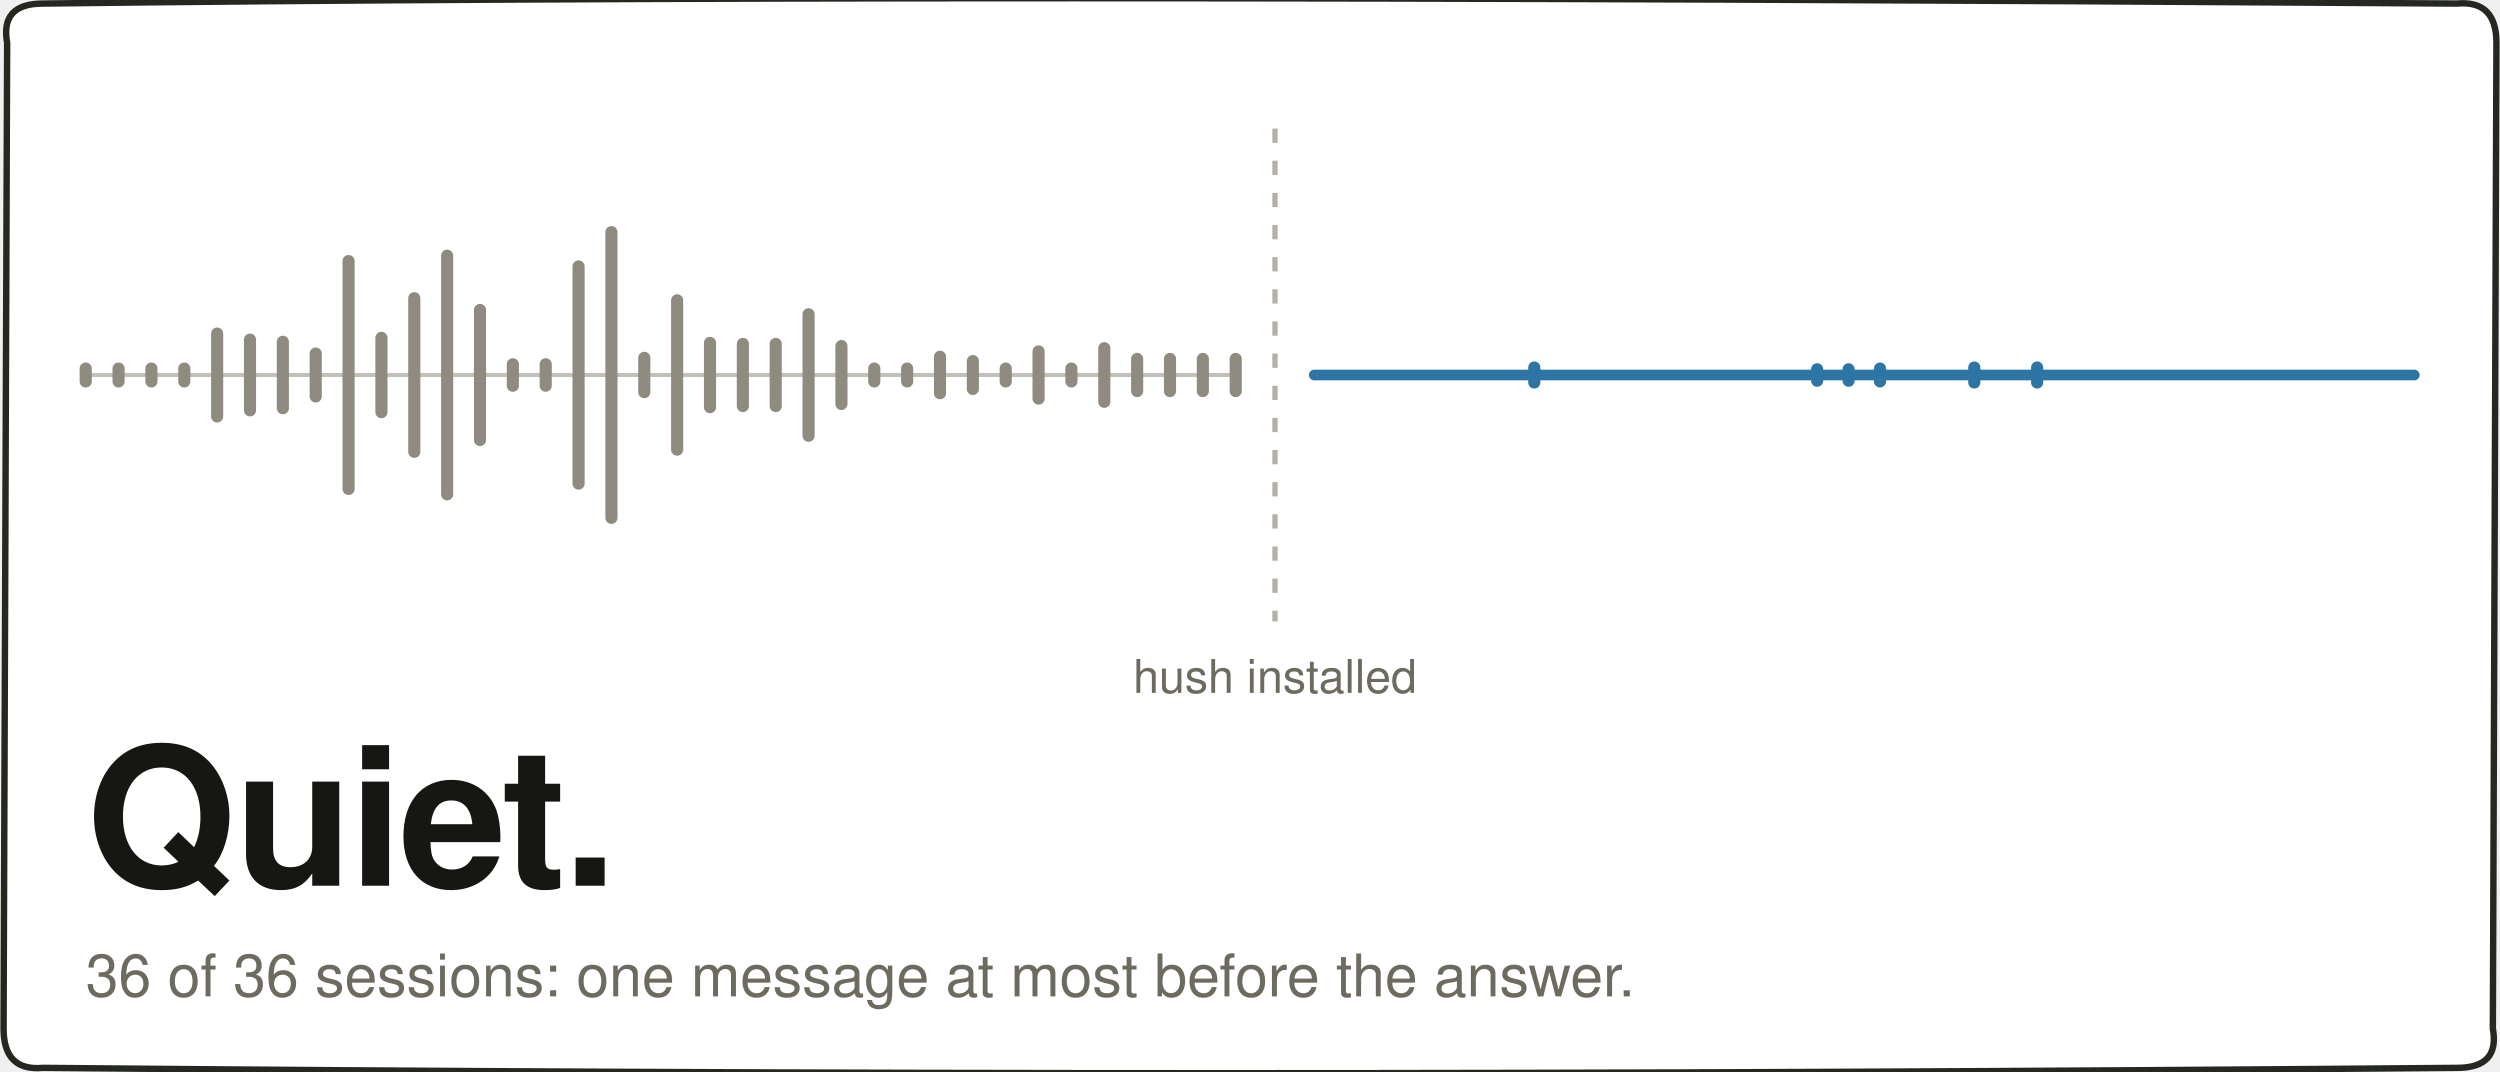
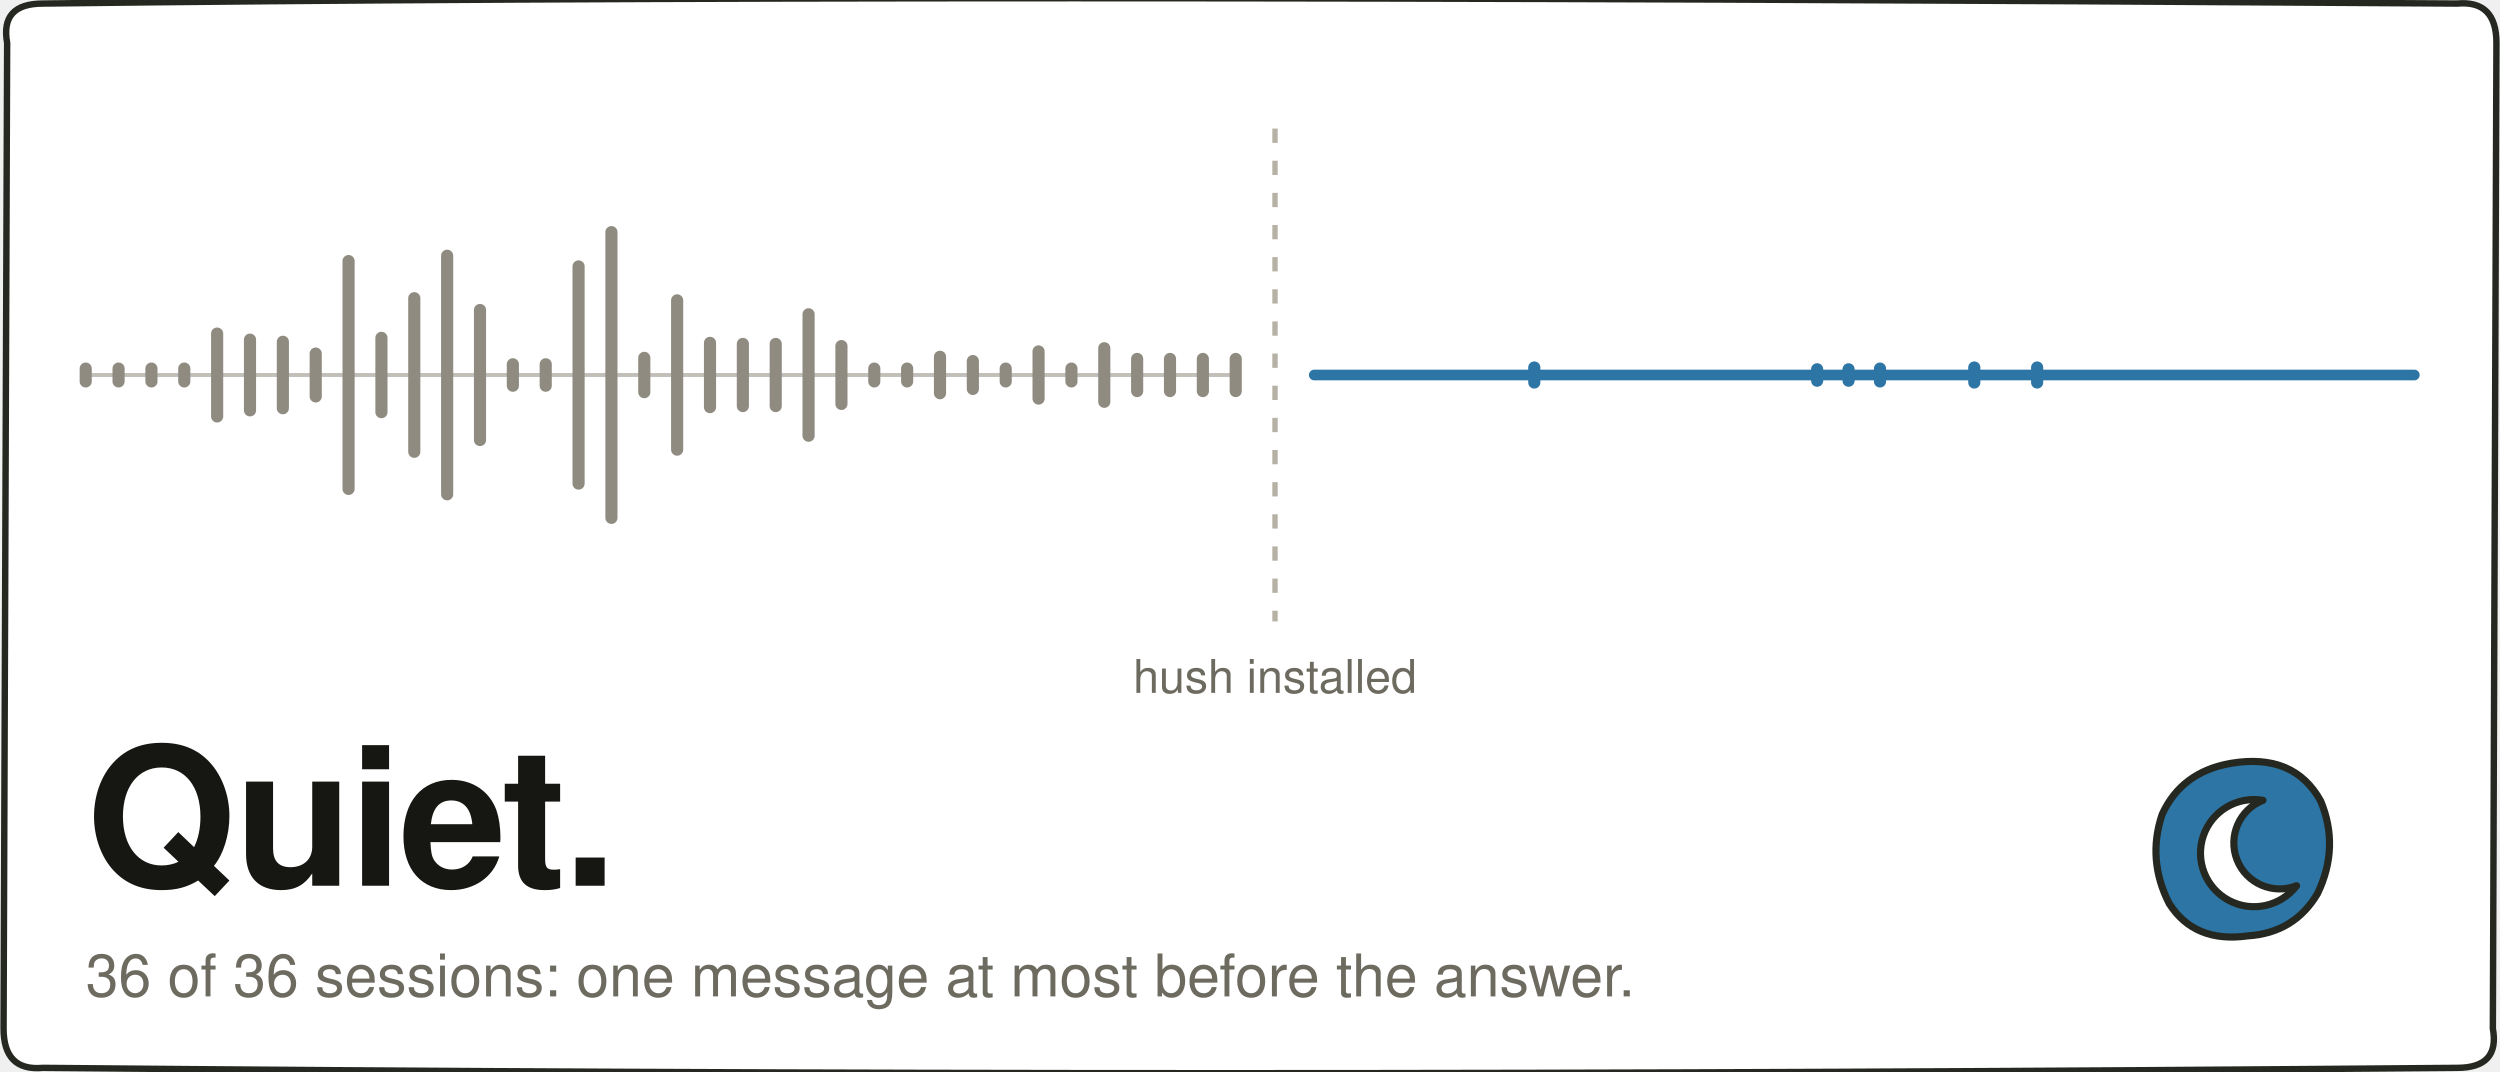
<svg xmlns="http://www.w3.org/2000/svg" viewBox="0 0 700 300" font-family="-apple-system,BlinkMacSystemFont,'Segoe UI',Helvetica,Arial,sans-serif" role="img" aria-label="A poster of the whole benchmark suite as one waveform, one spike per run — words of play-by-play before the answer. Left of the hush-installed divider, 36 sessions without the plugin spike to 134 words, and the loudest breaks in 7 separate times. Right of it, the same 36 sessions with hush run flat: every one of them speaks at most once, and nothing runs over 7 words. It reads: Quiet.">
-   <style>.bg{fill:#f2f1ec}.bg{stroke:rgba(20,20,19,.14)}.ink{fill:#161612}.mut{fill:#6d6a60}.wv{stroke:#8f8b80}.md{stroke:#8f8b80}.dv{stroke:#b5b1a4}.ac{stroke:#2c75a5}.card,.bg{fill:#fff}.ink-frame{stroke:#252820;stroke-width:1.8;stroke-linecap:round;stroke-linejoin:round}text{font-kerning:normal;text-rendering:optimizeLegibility}</style>
+   <style>.bg{fill:#f2f1ec}.bg{stroke:rgba(20,20,19,.14)}.ink{fill:#161612}.mut{fill:#6d6a60}.wv{stroke:#8f8b80}.md{stroke:#8f8b80}.dv{stroke:#b5b1a4}.ac{stroke:#2c75a5}.card,.bg{fill:#fff}.ink-frame{stroke:#252820;stroke-width:1.8;stroke-linecap:round;stroke-linejoin:round}.seal{stroke:#252820}.seal-paper{fill:#fff}text{font-kerning:normal;text-rendering:optimizeLegibility}</style>
  <path class="bg ink-frame" d="M12 1 Q252 -2 688 1 Q699 0 699 12 L698 288 Q700 299 688 299 Q336 302 12 299 Q1 300 1 288 L2 12 Q0 1 12 1Z" />
  <line class="md" x1="24" x2="346" y1="105" y2="105" stroke-width="1.1" opacity=".55" />
  <line class="wv" x1="24.0" x2="24.0" y1="103.2" y2="106.8" stroke-width="3.4" stroke-linecap="round" />
  <line class="wv" x1="33.2" x2="33.2" y1="103.2" y2="106.8" stroke-width="3.4" stroke-linecap="round" />
  <line class="wv" x1="42.4" x2="42.4" y1="103.2" y2="106.8" stroke-width="3.4" stroke-linecap="round" />
  <line class="wv" x1="51.6" x2="51.6" y1="103.2" y2="106.8" stroke-width="3.4" stroke-linecap="round" />
  <line class="wv" x1="60.8" x2="60.8" y1="93.4" y2="116.6" stroke-width="3.4" stroke-linecap="round" />
  <line class="wv" x1="70.0" x2="70.0" y1="95.1" y2="114.9" stroke-width="3.4" stroke-linecap="round" />
  <line class="wv" x1="79.2" x2="79.2" y1="95.7" y2="114.3" stroke-width="3.4" stroke-linecap="round" />
  <line class="wv" x1="88.4" x2="88.4" y1="99.0" y2="111.0" stroke-width="3.4" stroke-linecap="round" />
  <line class="wv" x1="97.6" x2="97.6" y1="73.1" y2="136.9" stroke-width="3.4" stroke-linecap="round" />
  <line class="wv" x1="106.8" x2="106.8" y1="94.6" y2="115.4" stroke-width="3.4" stroke-linecap="round" />
  <line class="wv" x1="116.0" x2="116.0" y1="83.5" y2="126.5" stroke-width="3.4" stroke-linecap="round" />
  <line class="wv" x1="125.2" x2="125.2" y1="71.6" y2="138.4" stroke-width="3.4" stroke-linecap="round" />
  <line class="wv" x1="134.4" x2="134.4" y1="86.8" y2="123.2" stroke-width="3.4" stroke-linecap="round" />
  <line class="wv" x1="143.6" x2="143.6" y1="102.0" y2="108.0" stroke-width="3.4" stroke-linecap="round" />
  <line class="wv" x1="152.8" x2="152.8" y1="102.0" y2="108.0" stroke-width="3.4" stroke-linecap="round" />
  <line class="wv" x1="162.0" x2="162.0" y1="74.6" y2="135.4" stroke-width="3.4" stroke-linecap="round" />
  <line class="wv" x1="171.2" x2="171.2" y1="65.0" y2="145.0" stroke-width="3.4" stroke-linecap="round" />
  <line class="wv" x1="180.4" x2="180.4" y1="100.2" y2="109.8" stroke-width="3.4" stroke-linecap="round" />
  <line class="wv" x1="189.6" x2="189.6" y1="84.1" y2="125.9" stroke-width="3.4" stroke-linecap="round" />
  <line class="wv" x1="198.8" x2="198.8" y1="96.0" y2="114.0" stroke-width="3.4" stroke-linecap="round" />
  <line class="wv" x1="208.0" x2="208.0" y1="96.3" y2="113.7" stroke-width="3.4" stroke-linecap="round" />
  <line class="wv" x1="217.2" x2="217.2" y1="96.3" y2="113.7" stroke-width="3.4" stroke-linecap="round" />
  <line class="wv" x1="226.4" x2="226.4" y1="88.0" y2="122.0" stroke-width="3.4" stroke-linecap="round" />
  <line class="wv" x1="235.6" x2="235.6" y1="96.9" y2="113.1" stroke-width="3.4" stroke-linecap="round" />
  <line class="wv" x1="244.8" x2="244.8" y1="103.2" y2="106.8" stroke-width="3.4" stroke-linecap="round" />
  <line class="wv" x1="254.0" x2="254.0" y1="103.2" y2="106.8" stroke-width="3.4" stroke-linecap="round" />
  <line class="wv" x1="263.2" x2="263.2" y1="99.9" y2="110.1" stroke-width="3.4" stroke-linecap="round" />
  <line class="wv" x1="272.4" x2="272.4" y1="101.1" y2="108.9" stroke-width="3.4" stroke-linecap="round" />
  <line class="wv" x1="281.6" x2="281.6" y1="103.2" y2="106.8" stroke-width="3.4" stroke-linecap="round" />
  <line class="wv" x1="290.8" x2="290.8" y1="98.4" y2="111.6" stroke-width="3.4" stroke-linecap="round" />
  <line class="wv" x1="300.0" x2="300.0" y1="103.2" y2="106.8" stroke-width="3.4" stroke-linecap="round" />
  <line class="wv" x1="309.2" x2="309.2" y1="97.5" y2="112.5" stroke-width="3.4" stroke-linecap="round" />
  <line class="wv" x1="318.4" x2="318.4" y1="100.5" y2="109.5" stroke-width="3.4" stroke-linecap="round" />
  <line class="wv" x1="327.6" x2="327.6" y1="100.5" y2="109.5" stroke-width="3.4" stroke-linecap="round" />
  <line class="wv" x1="336.8" x2="336.8" y1="100.5" y2="109.5" stroke-width="3.4" stroke-linecap="round" />
  <line class="wv" x1="346.0" x2="346.0" y1="100.5" y2="109.5" stroke-width="3.4" stroke-linecap="round" />
  <line class="dv" x1="357" x2="357" y1="36" y2="174" stroke-width="1.5" stroke-dasharray="4 5" />
  <text class="mut" x="357" y="194" font-size="13" text-anchor="middle">hush installed</text>
  <line class="ac" x1="368" x2="676" y1="105" y2="105" stroke-width="3" stroke-linecap="round" />
  <line class="ac" x1="429.6" x2="429.6" y1="102.9" y2="107.1" stroke-width="3.4" stroke-linecap="round" />
  <line class="ac" x1="508.8" x2="508.8" y1="103.4" y2="106.6" stroke-width="3.4" stroke-linecap="round" />
  <line class="ac" x1="517.6" x2="517.6" y1="103.4" y2="106.6" stroke-width="3.4" stroke-linecap="round" />
  <line class="ac" x1="526.4" x2="526.4" y1="103.2" y2="106.8" stroke-width="3.4" stroke-linecap="round" />
  <line class="ac" x1="552.8" x2="552.8" y1="102.9" y2="107.1" stroke-width="3.4" stroke-linecap="round" />
  <line class="ac" x1="570.4" x2="570.4" y1="102.9" y2="107.1" stroke-width="3.4" stroke-linecap="round" />
  <text class="ink" x="24" y="248" font-size="54" font-weight="800" letter-spacing="-1">Quiet.</text>
  <text class="mut" x="24" y="279" font-size="16.5">36 of 36 sessions: one message at most before the answer.</text>
+   <g transform="translate(628 238) rotate(-8) translate(-32 -32) scale(0.5)" aria-hidden="true">
+     <g class="seal" stroke-width="4" stroke-linecap="round" stroke-linejoin="round">
+       <path d="M64 15Q100 14 111 43Q118 70 102 94Q86 114 60 112Q30 112 19 88Q10 62 22 38Q36 16 64 15Z" fill="#2c75a5" />
+       <path d="M79 38A30 30 0 1 0 91 88A24 24 0 1 1 79 38Z" class="seal-paper" />
+     </g>
+   </g>
</svg>
